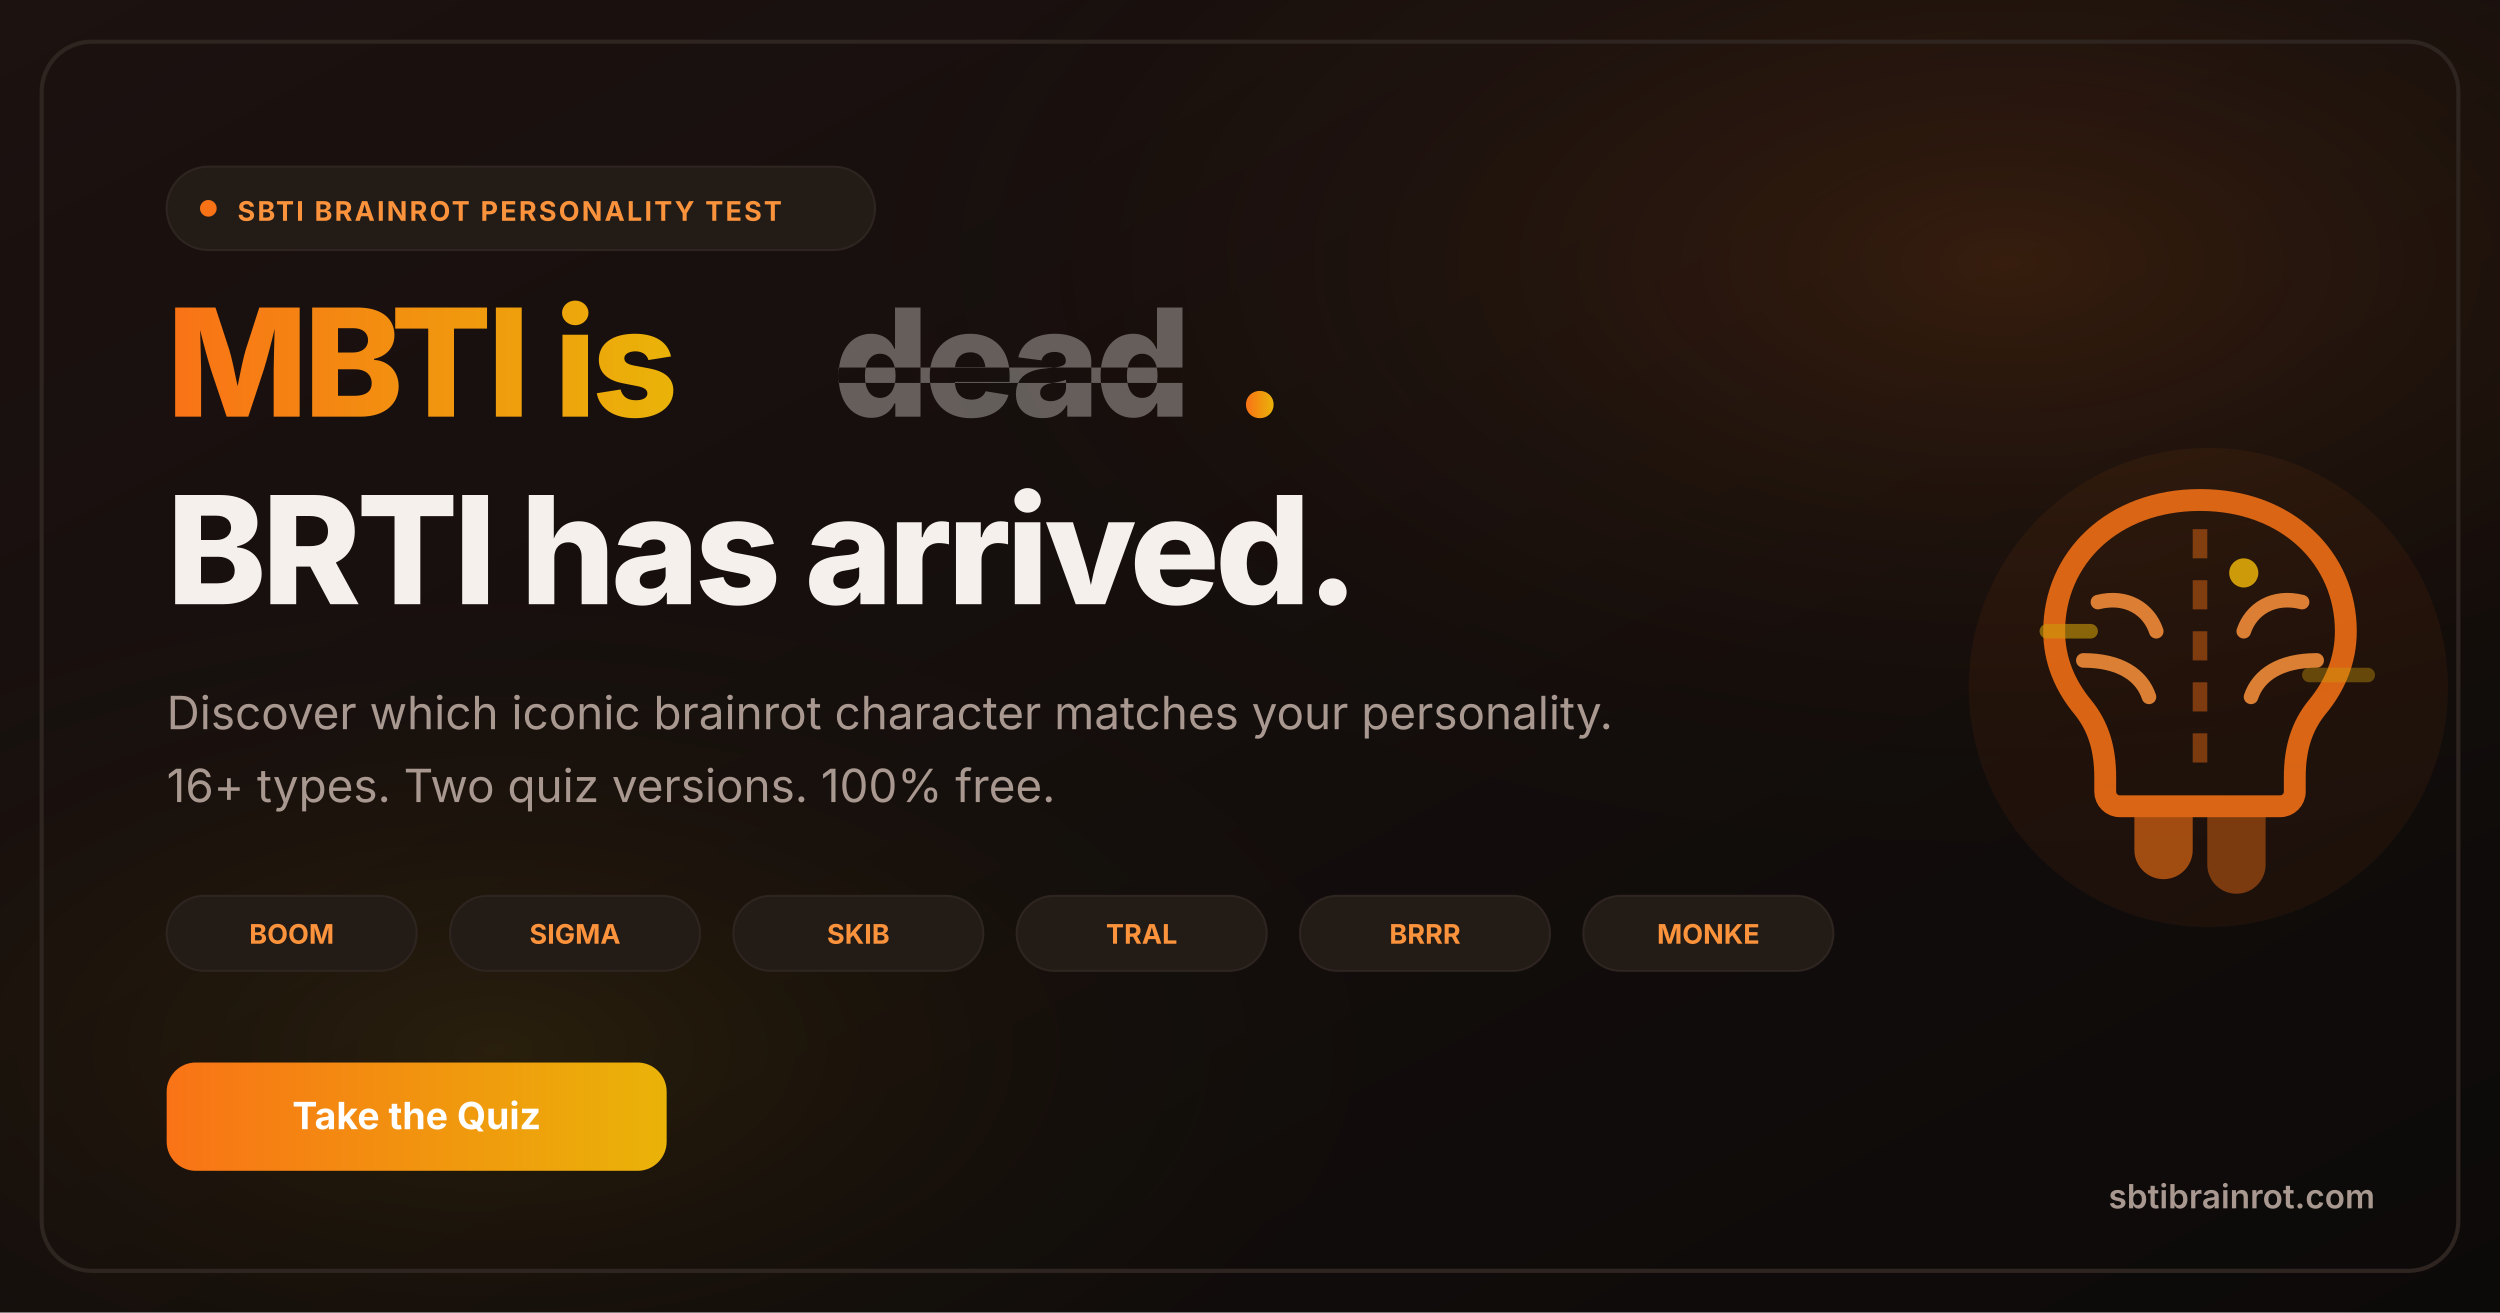
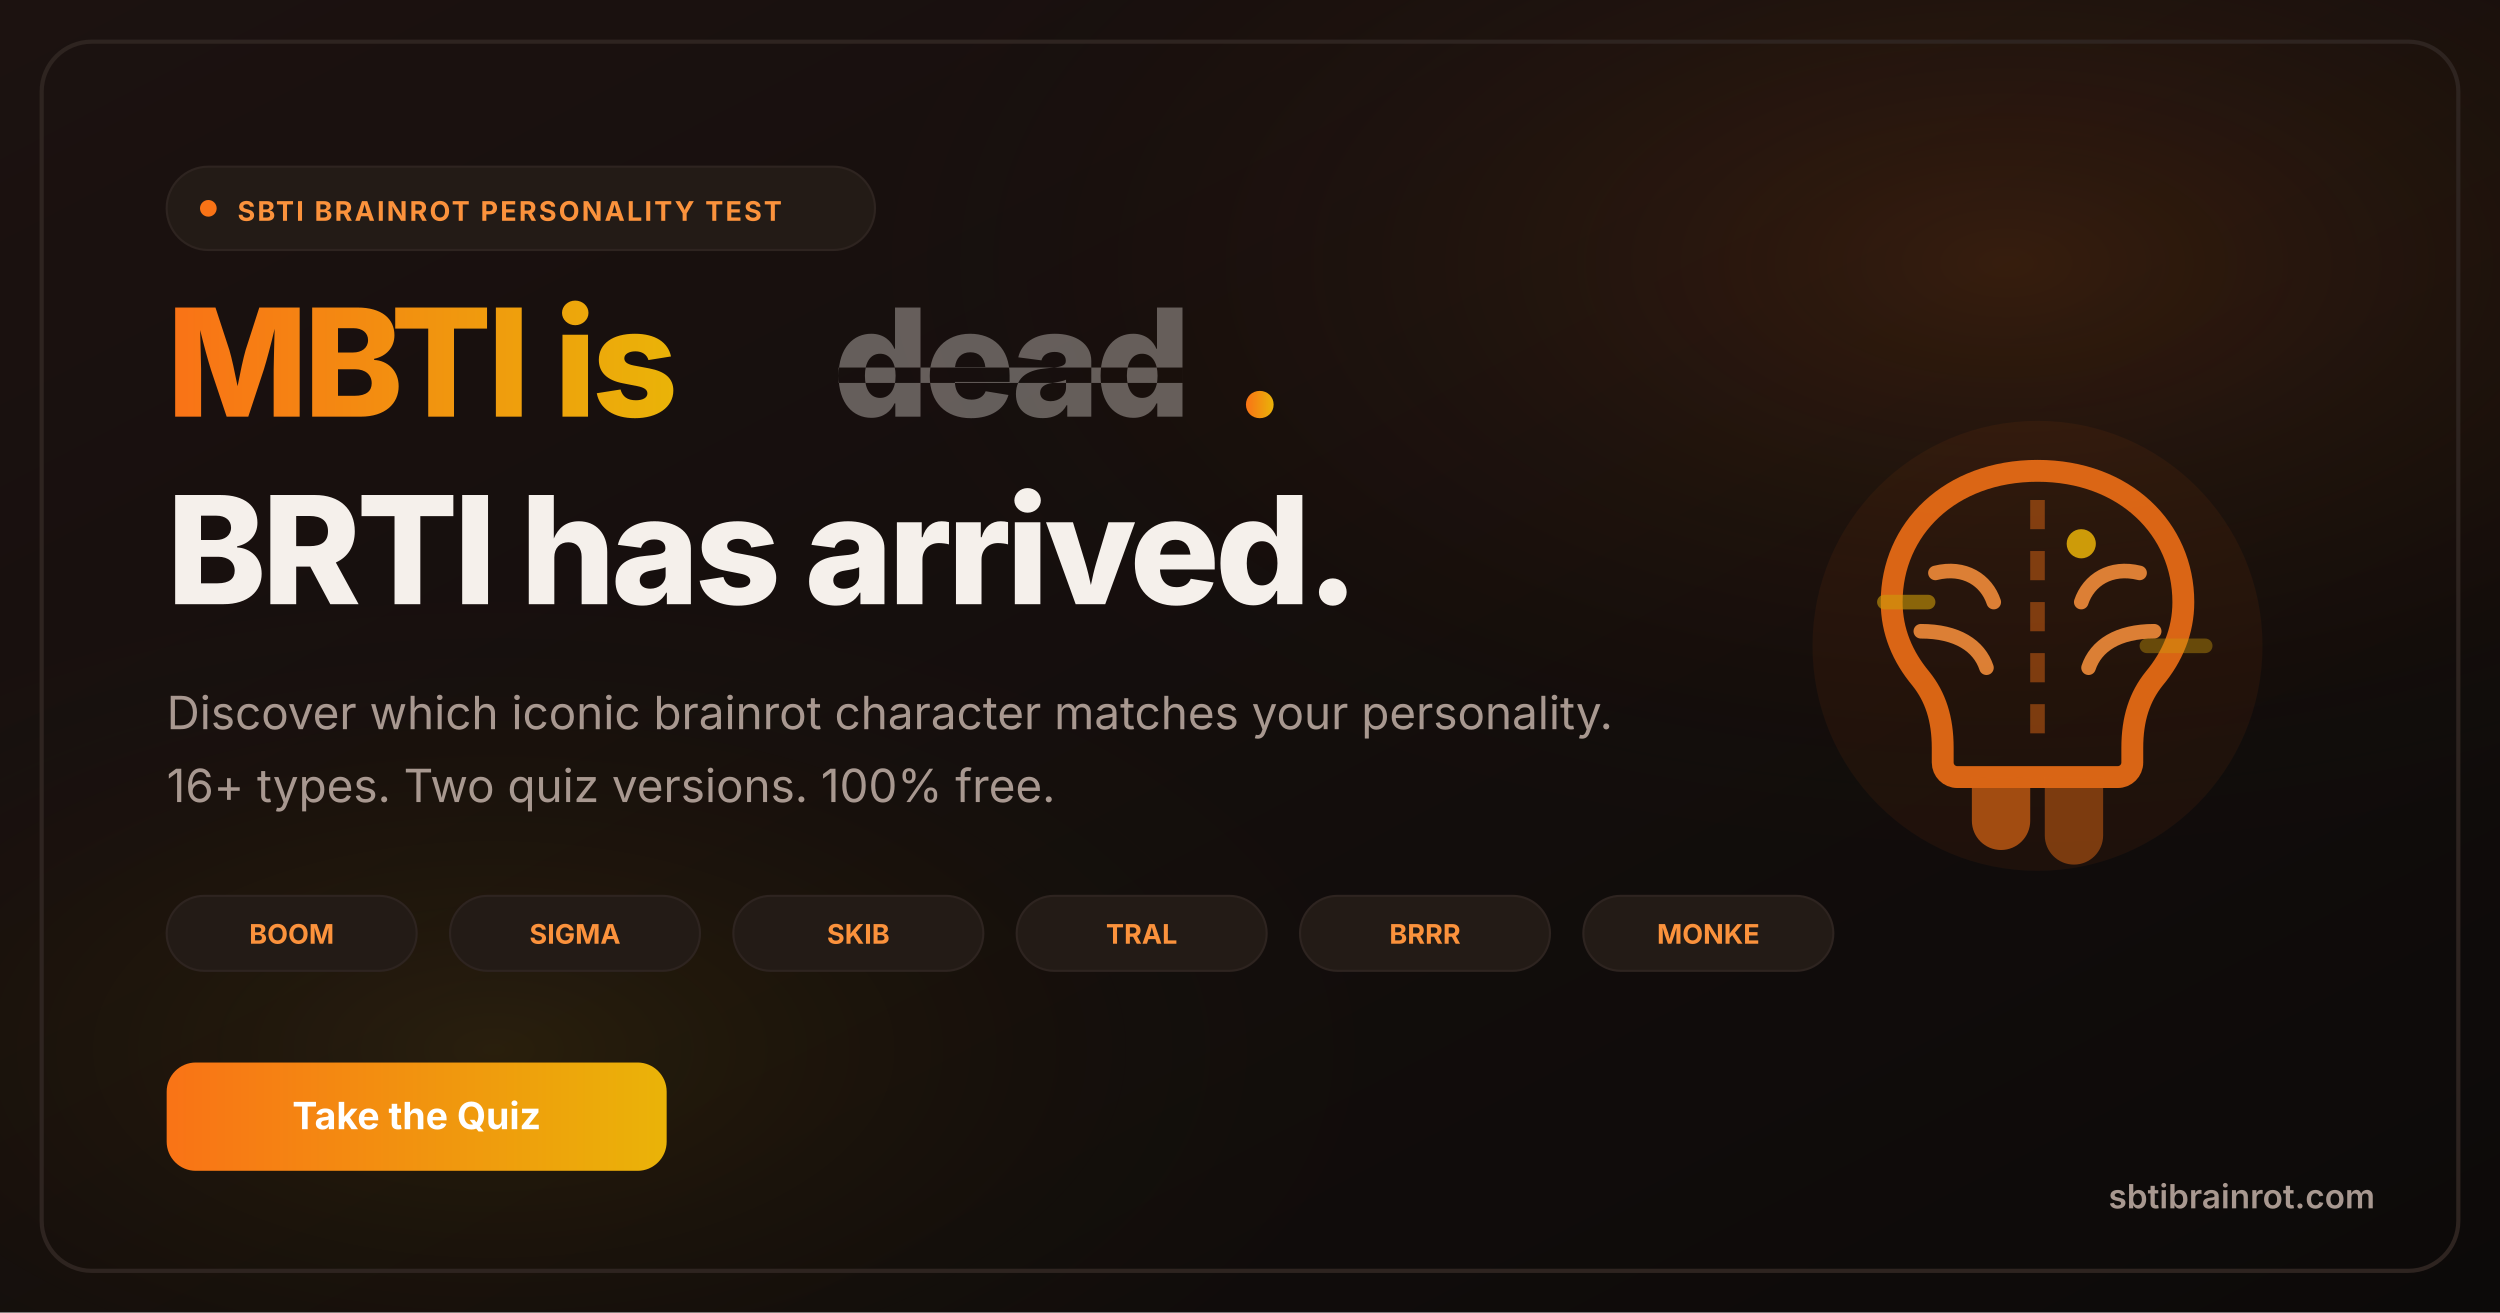
<svg xmlns="http://www.w3.org/2000/svg" width="1200" height="630" viewBox="0 0 1200 630">
  <defs>
    <linearGradient id="bg" x1="0%" y1="0%" x2="100%" y2="100%">
      <stop offset="0%" stop-color="#1c1210" />
      <stop offset="100%" stop-color="#0c0a09" />
    </linearGradient>
    <linearGradient id="accent" x1="0%" y1="0%" x2="100%" y2="0%">
      <stop offset="0%" stop-color="#f97316" />
      <stop offset="100%" stop-color="#eab308" />
    </linearGradient>
    <radialGradient id="glow1" cx="80%" cy="20%" r="50%">
      <stop offset="0%" stop-color="rgba(249,115,22,0.15)" />
      <stop offset="100%" stop-color="transparent" />
    </radialGradient>
    <radialGradient id="glow2" cx="20%" cy="80%" r="40%">
      <stop offset="0%" stop-color="rgba(234,179,8,0.1)" />
      <stop offset="100%" stop-color="transparent" />
    </radialGradient>
  </defs>
  <rect width="1200" height="630" fill="url(#bg)" />
  <rect width="1200" height="630" fill="url(#glow1)" />
  <rect width="1200" height="630" fill="url(#glow2)" />
  <rect x="20" y="20" width="1160" height="590" rx="24" fill="none" stroke="#2e2420" stroke-width="2" />
  <rect x="80" y="80" width="340" height="40" rx="20" fill="#231b16" stroke="#2e2420" stroke-width="1" />
  <circle cx="100" cy="100" r="4" fill="#f97316" />
  <text x="114" y="106" fill="#fb923c" font-family="Inter, -apple-system, sans-serif" font-size="13" font-weight="700" letter-spacing="0.08em">SBTI BRAINROT PERSONALITY TEST</text>
  <text x="80" y="200" fill="url(#accent)" font-family="Inter, -apple-system, sans-serif" font-size="72" font-weight="800" letter-spacing="-0.03em">MBTI is</text>
  <text x="400" y="200" fill="rgba(245,240,235,0.35)" font-family="Inter, -apple-system, sans-serif" font-size="72" font-weight="800" letter-spacing="-0.03em" text-decoration="line-through">dead</text>
  <text x="592" y="200" fill="url(#accent)" font-family="Inter, -apple-system, sans-serif" font-size="72" font-weight="800" letter-spacing="-0.03em">.</text>
  <text x="80" y="290" fill="#f5f0eb" font-family="Inter, -apple-system, sans-serif" font-size="72" font-weight="800" letter-spacing="-0.03em">BRTI has arrived.</text>
  <text x="80" y="350" fill="#a89890" font-family="Inter, -apple-system, sans-serif" font-size="22" font-weight="400">Discover which iconic brainrot character matches your personality.</text>
  <text x="80" y="385" fill="#a89890" font-family="Inter, -apple-system, sans-serif" font-size="22" font-weight="400">16+ types. Two quiz versions. 100% free.</text>
  <rect x="80" y="430" width="120" height="36" rx="18" fill="#231b16" stroke="#2e2420" stroke-width="1" />
  <text x="140" y="453" fill="#fb923c" font-family="Inter, sans-serif" font-size="13" font-weight="700" text-anchor="middle">BOOM</text>
  <rect x="216" y="430" width="120" height="36" rx="18" fill="#231b16" stroke="#2e2420" stroke-width="1" />
  <text x="276" y="453" fill="#fb923c" font-family="Inter, sans-serif" font-size="13" font-weight="700" text-anchor="middle">SIGMA</text>
  <rect x="352" y="430" width="120" height="36" rx="18" fill="#231b16" stroke="#2e2420" stroke-width="1" />
  <text x="412" y="453" fill="#fb923c" font-family="Inter, sans-serif" font-size="13" font-weight="700" text-anchor="middle">SKIB</text>
  <rect x="488" y="430" width="120" height="36" rx="18" fill="#231b16" stroke="#2e2420" stroke-width="1" />
  <text x="548" y="453" fill="#fb923c" font-family="Inter, sans-serif" font-size="13" font-weight="700" text-anchor="middle">TRAL</text>
  <rect x="624" y="430" width="120" height="36" rx="18" fill="#231b16" stroke="#2e2420" stroke-width="1" />
  <text x="684" y="453" fill="#fb923c" font-family="Inter, sans-serif" font-size="13" font-weight="700" text-anchor="middle">BRRR</text>
  <rect x="760" y="430" width="120" height="36" rx="18" fill="#231b16" stroke="#2e2420" stroke-width="1" />
  <text x="820" y="453" fill="#fb923c" font-family="Inter, sans-serif" font-size="13" font-weight="700" text-anchor="middle">MONKE</text>
-   <circle cx="1060" cy="330" r="115" fill="rgba(249,115,22,0.06)" />
-   <g transform="translate(944, 212) scale(3.5)" opacity="0.85">
+   <circle cx="978" cy="310" r="108" fill="rgba(249,115,22,0.06)" />
+   <g transform="translate(866, 198) scale(3.5)" opacity="0.85">
    <path d="M32 8C20 8 12 16 12 26c0 4 1.5 7.5 4 10.5C18 39 19 42 19 46v2a2 2 0 002 2h22a2 2 0 002-2v-2c0-4 1-7 3-9.5 2.5-3 4-6.5 4-10.5C52 16 44 8 32 8z" stroke="#f97316" stroke-width="3" fill="none" />
    <path d="M32 12v34" stroke="#f97316" stroke-width="2" stroke-dasharray="4 3" opacity="0.5" />
    <path d="M18 22c4-1 7 1 8 4M16 30c5 0 8 2 9 5" stroke="#fb923c" stroke-width="2" stroke-linecap="round" fill="none" />
    <path d="M46 22c-4-1-7 1-8 4M48 30c-5 0-8 2-9 5" stroke="#fb923c" stroke-width="2" stroke-linecap="round" fill="none" />
    <path d="M24 50v6a3 3 0 006 0v-6" stroke="#f97316" stroke-width="2" fill="#f97316" opacity="0.7" />
    <path d="M34 50v8a3 3 0 006 0v-8" stroke="#f97316" stroke-width="2" fill="#f97316" opacity="0.5" />
    <rect x="10" y="25" width="8" height="2" rx="1" fill="#eab308" opacity="0.6" />
    <rect x="46" y="31" width="10" height="2" rx="1" fill="#eab308" opacity="0.4" />
    <circle cx="38" cy="18" r="2" fill="#eab308" />
  </g>
  <rect x="80" y="510" width="240" height="52" rx="14" fill="url(#accent)" />
  <text x="200" y="542" fill="#fff" font-family="Inter, sans-serif" font-size="18" font-weight="700" text-anchor="middle">Take the Quiz</text>
  <text x="1140" y="580" fill="#a89890" font-family="Inter, sans-serif" font-size="16" font-weight="600" text-anchor="end">sbtibrainrot.com</text>
</svg>
